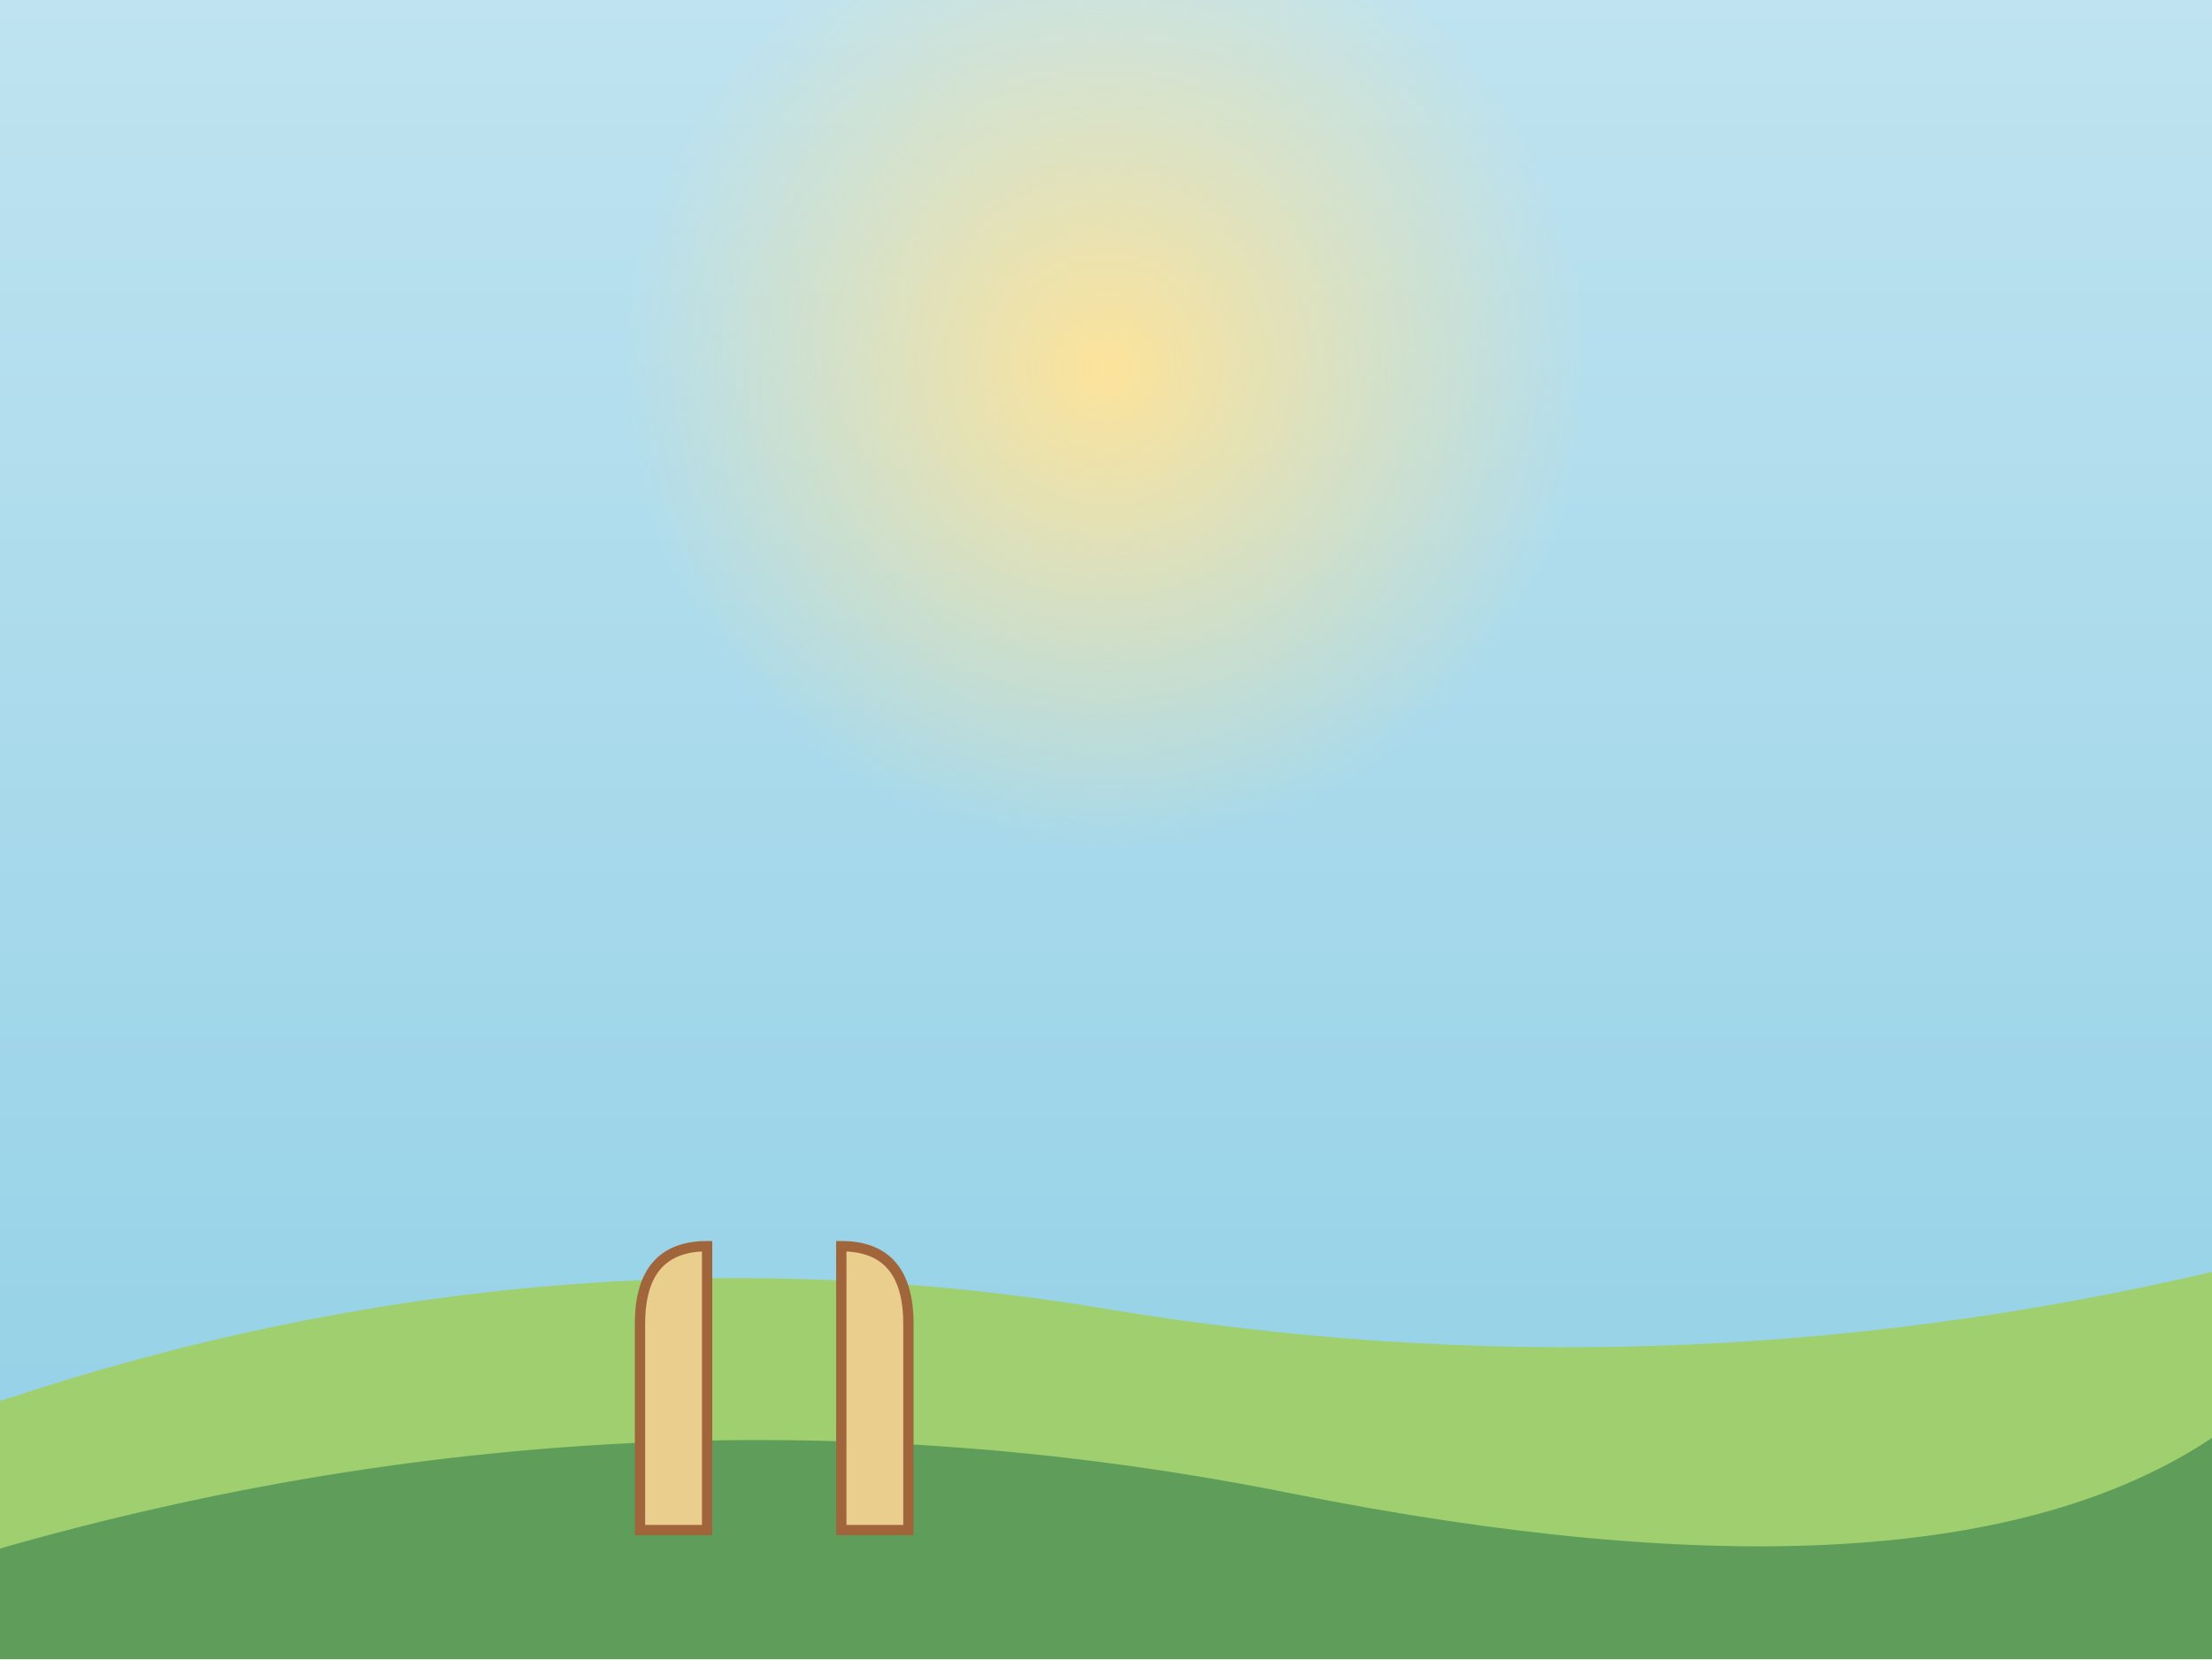
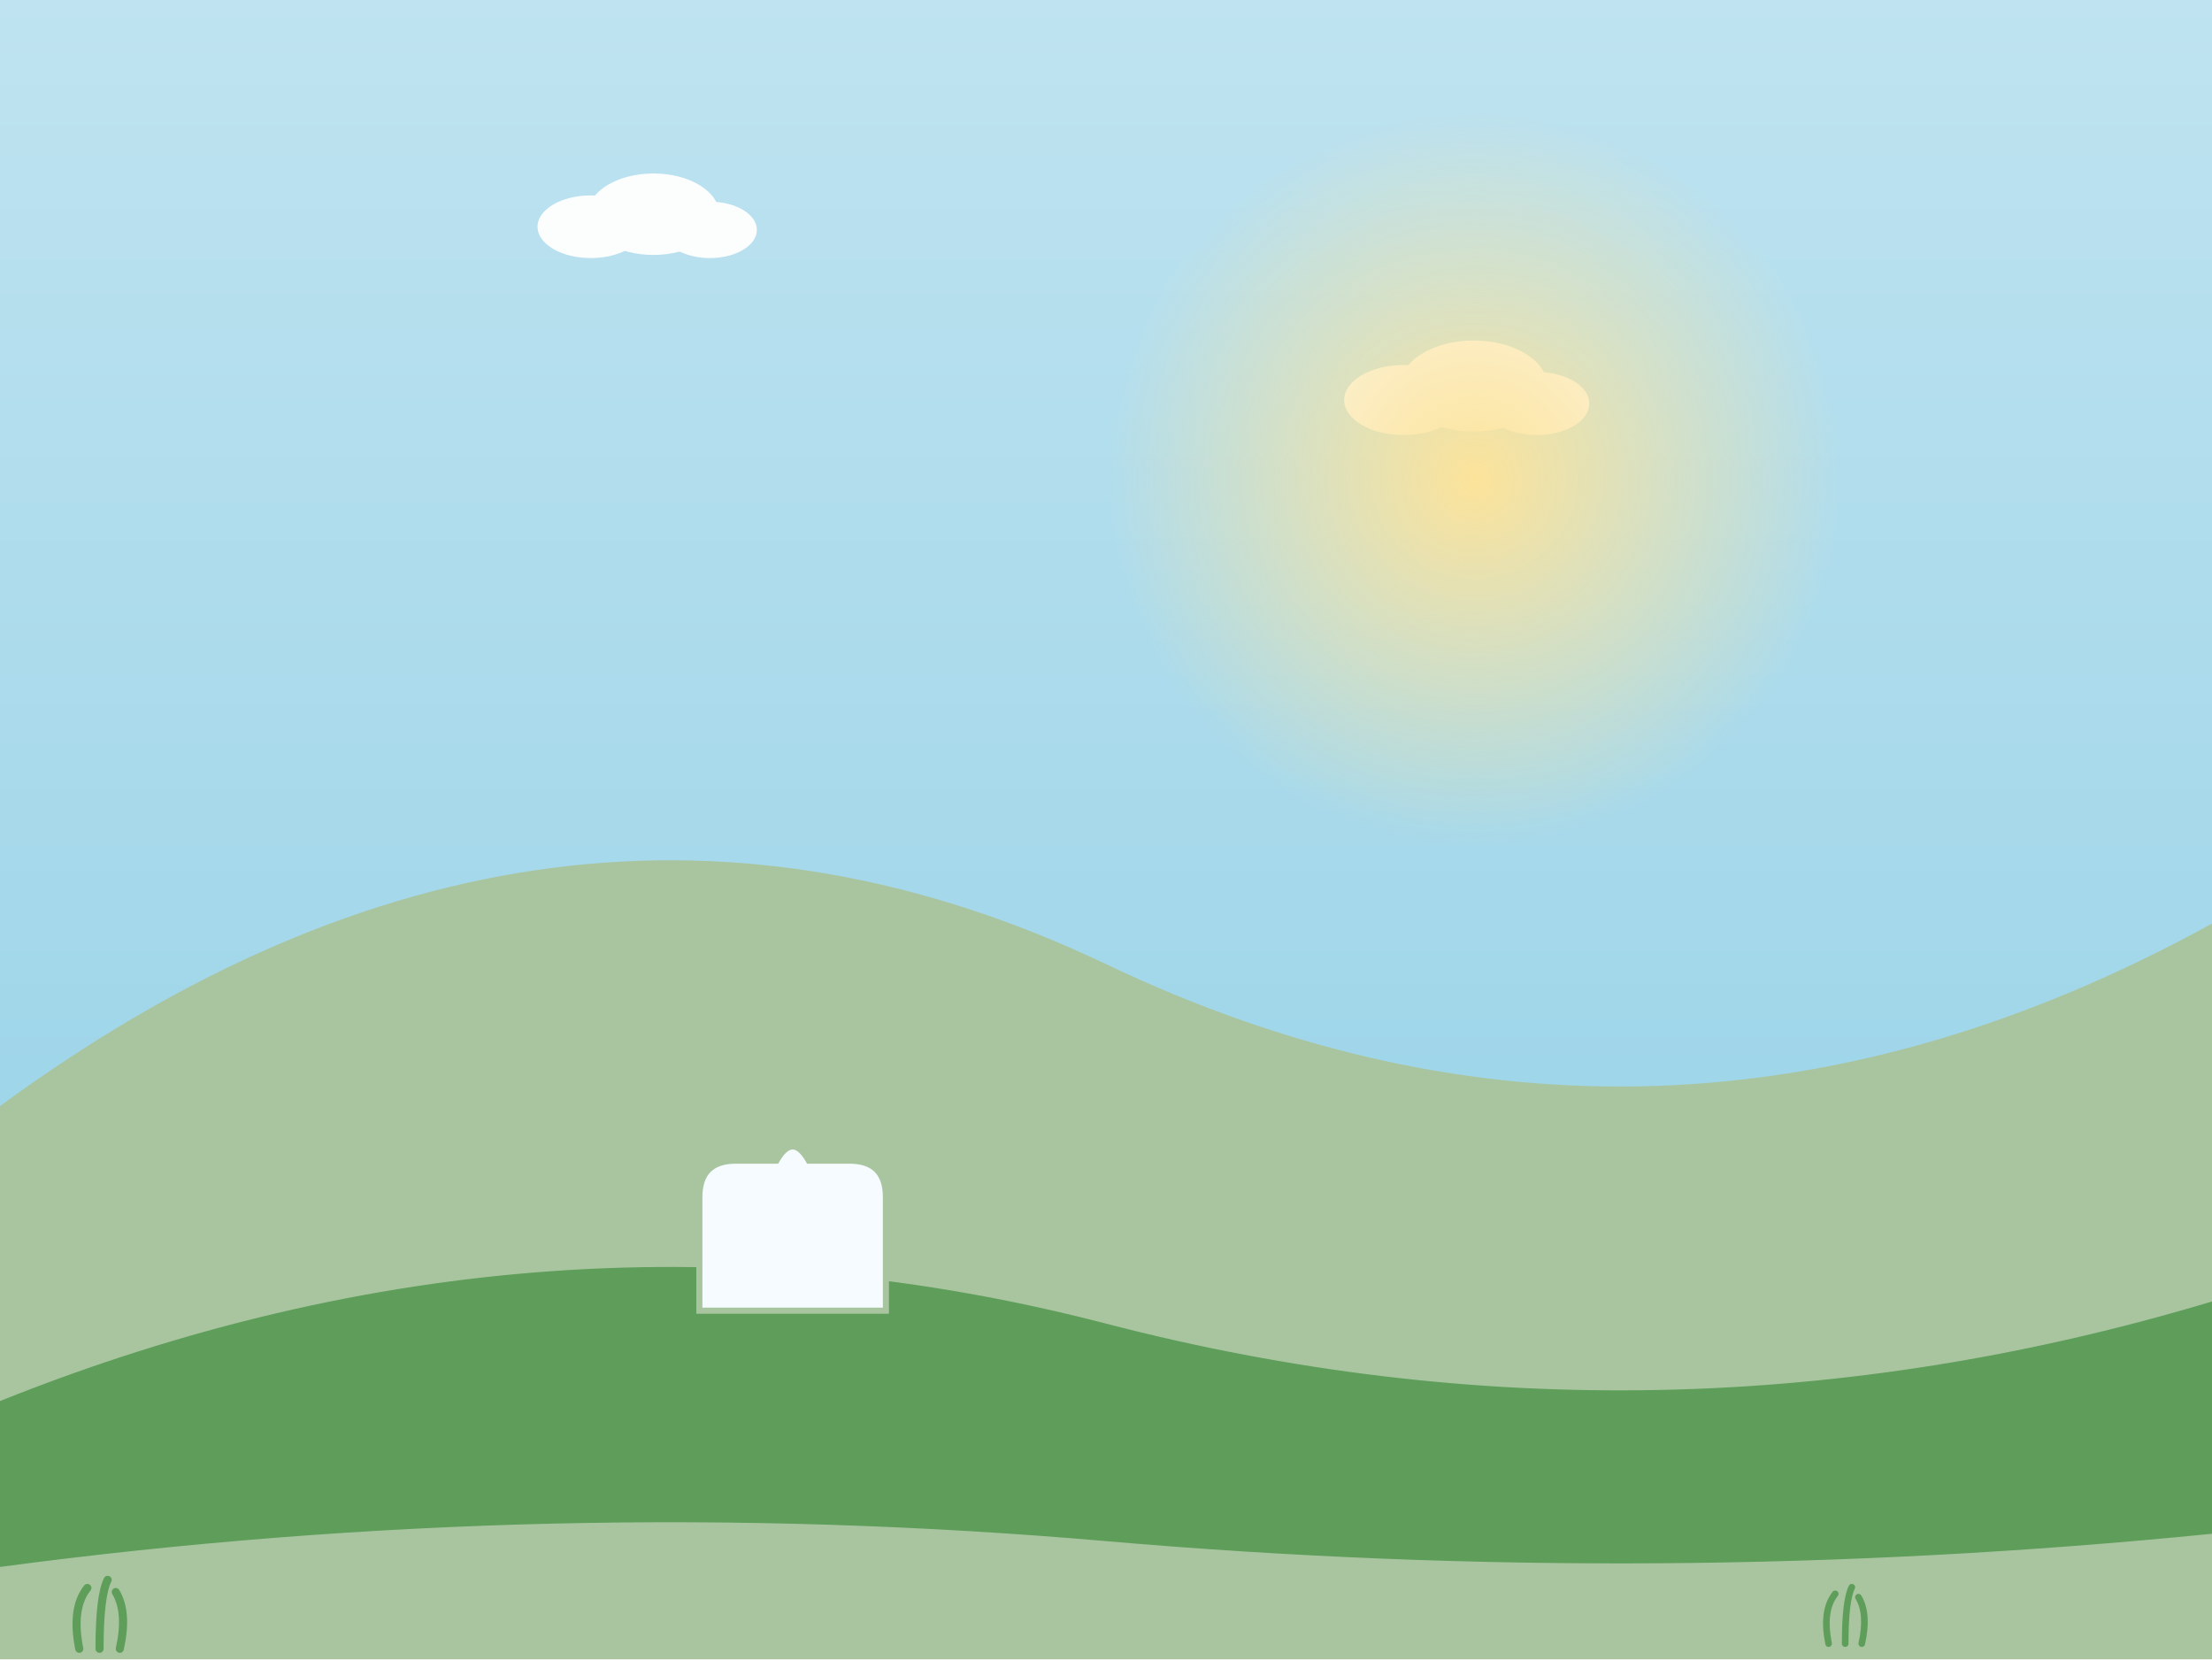
<svg xmlns="http://www.w3.org/2000/svg" viewBox="0 0 1200 900" preserveAspectRatio="xMidYMid meet" role="img">
  <defs>
-     <linearGradient id="sky95" x1="0" y1="0" x2="0" y2="1">
+     <linearGradient id="q63sky1" x1="0" y1="0" x2="0" y2="1">
      <stop offset="0" stop-color="#BFE3F0" />
      <stop offset="1" stop-color="#8FCFE6" />
    </linearGradient>
-   </defs>
-   <rect width="1200" height="900" fill="url(#sky95)" />
-   <defs>
-     <radialGradient id="glow96">
+     <radialGradient id="q63glow2">
      <stop offset="0" stop-color="#FCE39A" />
      <stop offset="1" stop-color="#FCE39A" stop-opacity="0" />
    </radialGradient>
  </defs>
-   <circle cx="600" cy="200" r="260" fill="url(#glow96)" />
-   <path d="M0,760 Q300,660 600,710 T1200,690 V900 H0 Z" fill="#9FCF6E" />
-   <path d="M0,840 Q350,740 700,810 T1200,780 V900 H0 Z" fill="#5E9E5A" />
-   <g transform="translate(420,760) scale(1.4)">
-     <path d="M-52,50 L-52,-30 Q-52,-60 -26,-60 L-26,50 Z" fill="#E9CE8E" stroke="#A0653A" stroke-width="4" />
-     <path d="M52,50 L52,-30 Q52,-60 26,-60 L26,50 Z" fill="#E9CE8E" stroke="#A0653A" stroke-width="4" />
+   <rect width="1200" height="900" fill="url(#q63sky1)" />
+   <path d="M0,600 Q300,380 600,523 T1200,501 V900 H0 Z" fill="#A9C5A0" />
+   <path d="M0,760 Q300,640 600,718 T1200,706 V900 H0 Z" fill="#5E9E5A" />
+   <path d="M0,850 Q300,810 600,836 T1200,832 V900 H0 Z" fill="#A9C5A0" />
+   <g transform="translate(346,123) scale(0.85)" opacity="0.95">
+     <ellipse cx="-30" cy="0" rx="34" ry="20" fill="#FFFFFF" />
+     <ellipse cx="10" cy="-8" rx="42" ry="26" fill="#FFFFFF" />
+     <ellipse cx="46" cy="2" rx="30" ry="18" fill="#FFFFFF" />
+   </g>
+   <g transform="translate(790,217) scale(0.95)" opacity="0.95">
+     <ellipse cx="-30" cy="0" rx="34" ry="20" fill="#FFFFFF" />
+     <ellipse cx="10" cy="-8" rx="42" ry="26" fill="#FFFFFF" />
+     <ellipse cx="46" cy="2" rx="30" ry="18" fill="#FFFFFF" />
+   </g>
+   <g transform="translate(54,890) scale(1.1)">
+     <path d="M-10,4 Q-14,-16 -6,-26" stroke="#5E9E5A" stroke-width="4" fill="none" stroke-linecap="round" />
+     <path d="M0,4 Q0,-22 4,-30" stroke="#5E9E5A" stroke-width="4" fill="none" stroke-linecap="round" />
+     <path d="M10,4 Q14,-14 8,-24" stroke="#5E9E5A" stroke-width="4" fill="none" stroke-linecap="round" />
+   </g>
+   <g transform="translate(1001,888) scale(0.9)">
+     <path d="M-10,4 Q-14,-16 -6,-26" stroke="#5E9E5A" stroke-width="4" fill="none" stroke-linecap="round" />
+     <path d="M0,4 Q0,-22 4,-30" stroke="#5E9E5A" stroke-width="4" fill="none" stroke-linecap="round" />
+     <path d="M10,4 Q14,-14 8,-24" stroke="#5E9E5A" stroke-width="4" fill="none" stroke-linecap="round" />
+   </g>
+   <circle cx="800" cy="260" r="200" fill="url(#q63glow2)" />
+   <g transform="translate(430,700) scale(1.1)">
+     <ellipse cx="0" cy="4" rx="30" ry="9.6" fill="#5E9E5A" opacity="0.22" />
+     <path d="M-46,10 L-46,-46 Q-46,-64 -28,-64 L-8,-64 Q0,-78 8,-64 L28,-64 Q46,-64 46,-46 L46,10 Z" fill="#F5FBFE" stroke="#A9C5A0" stroke-width="3" />
  </g>
</svg>
